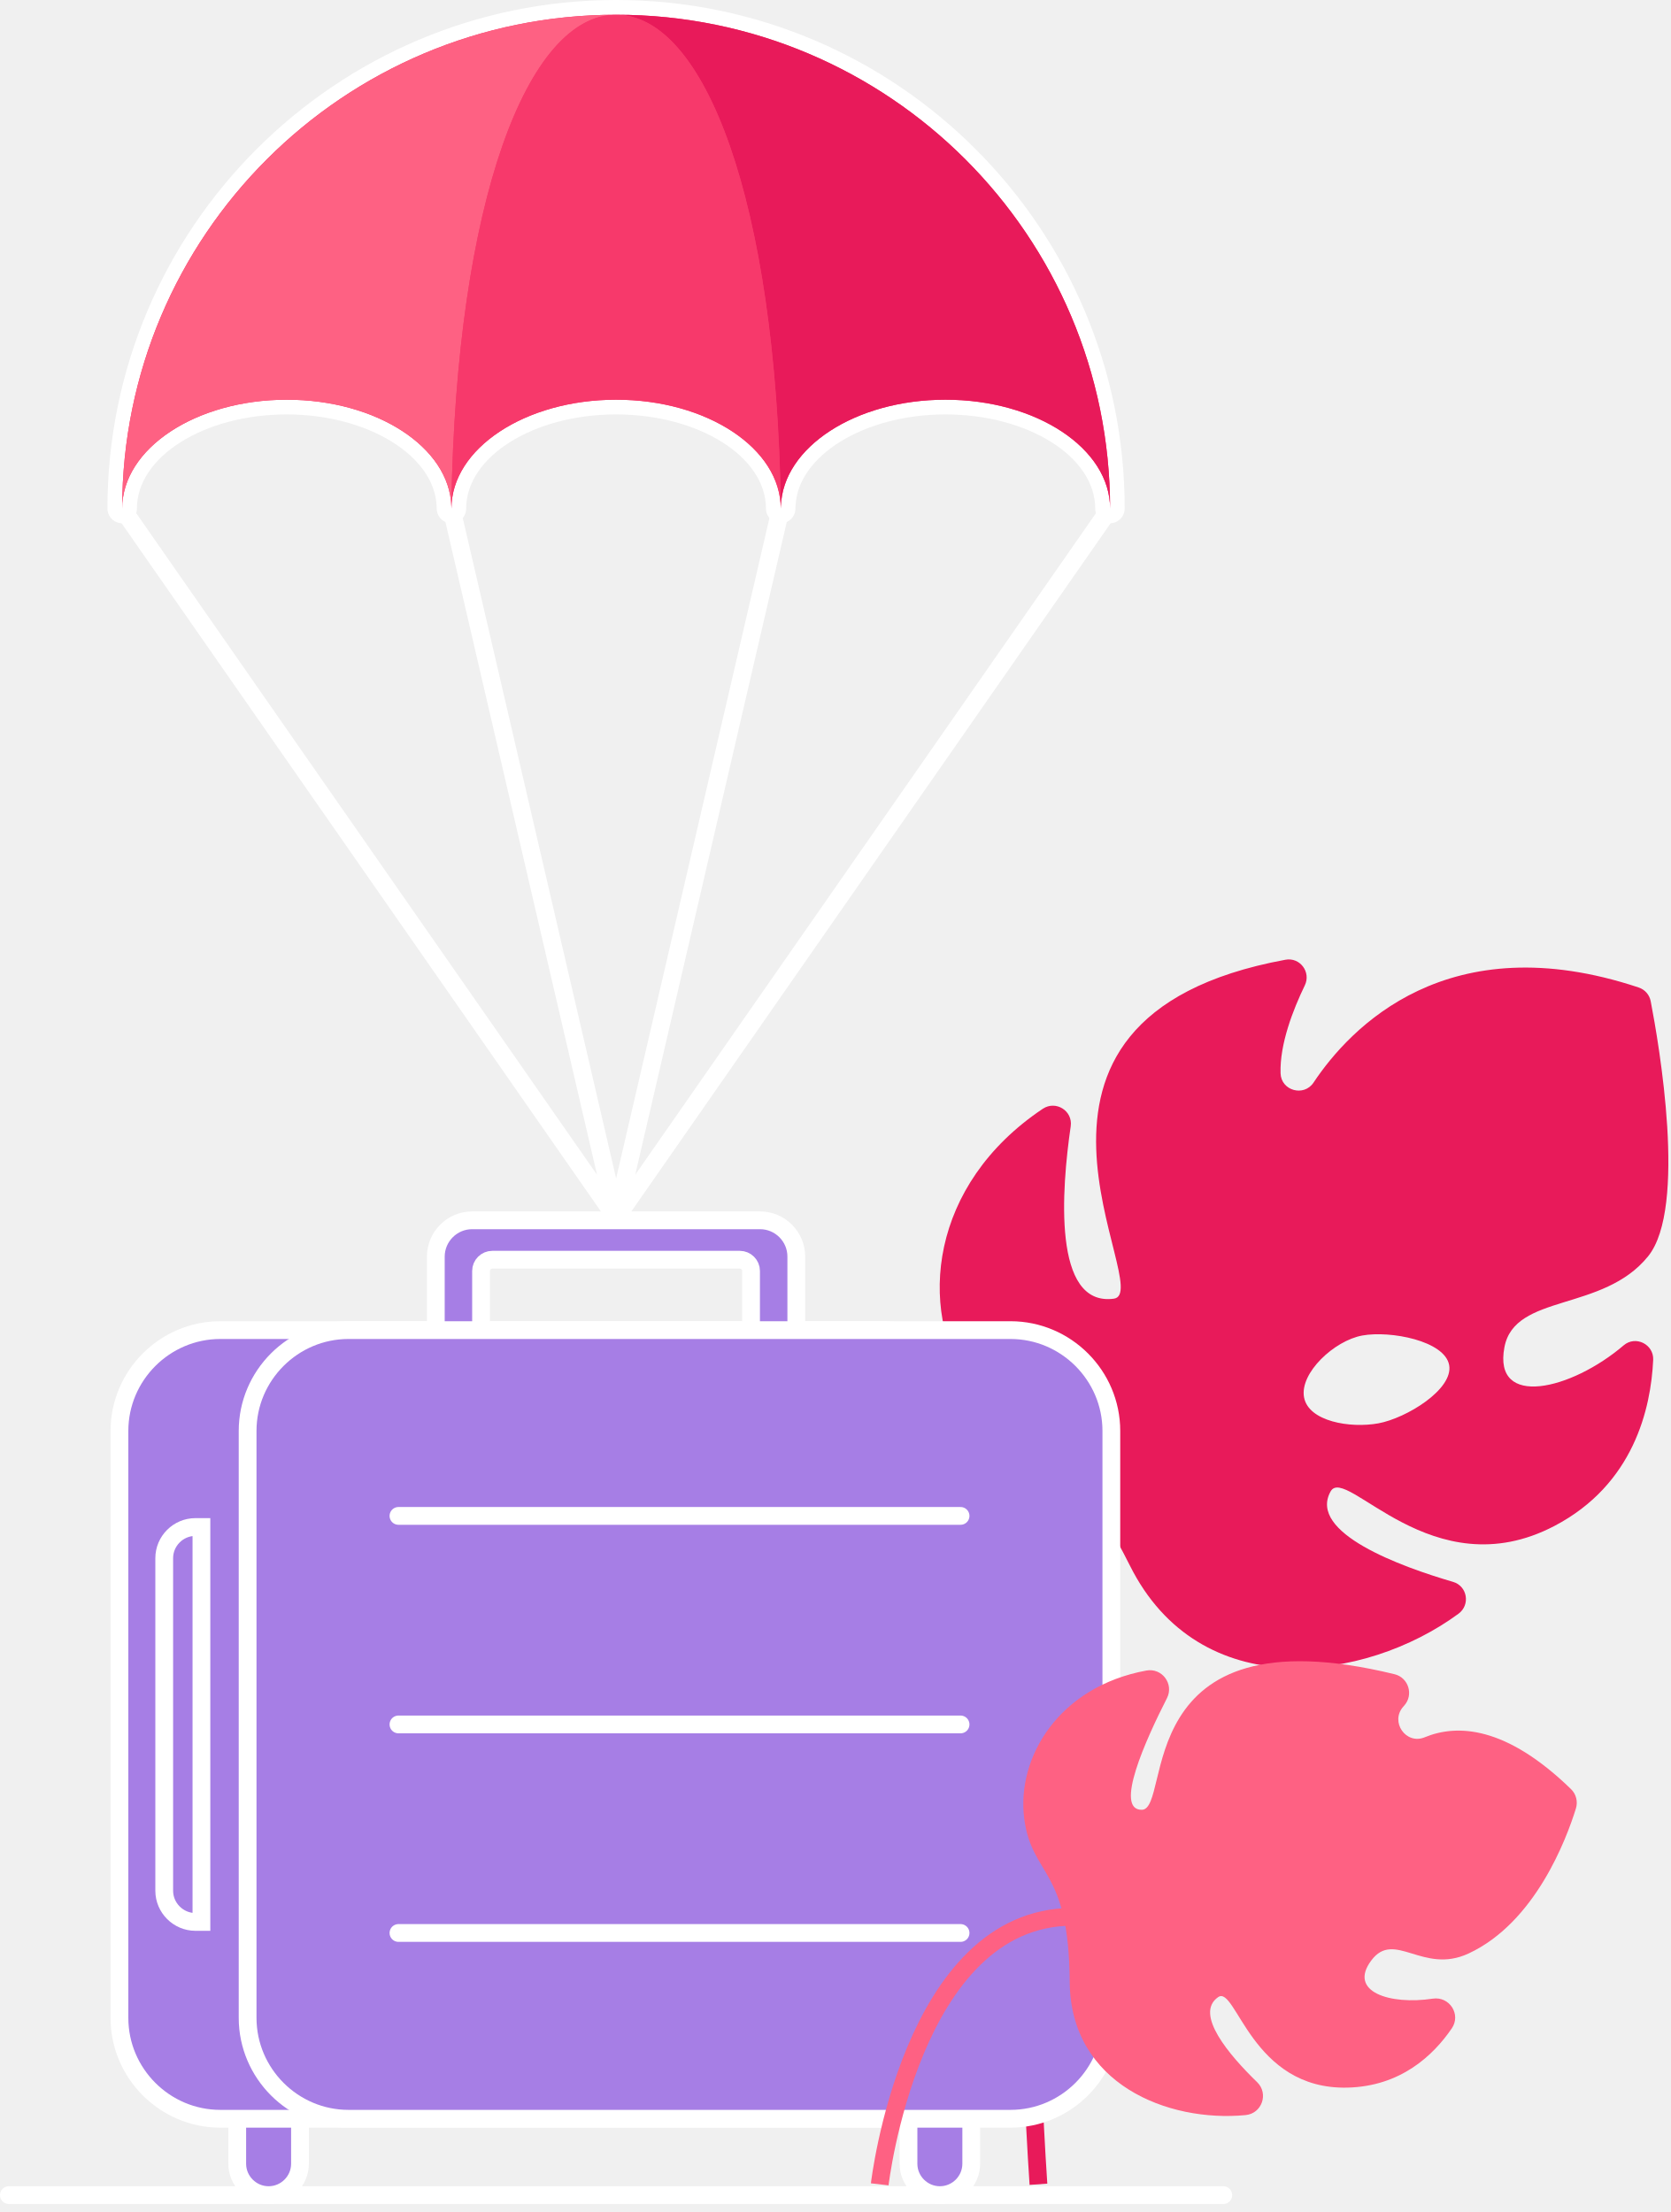
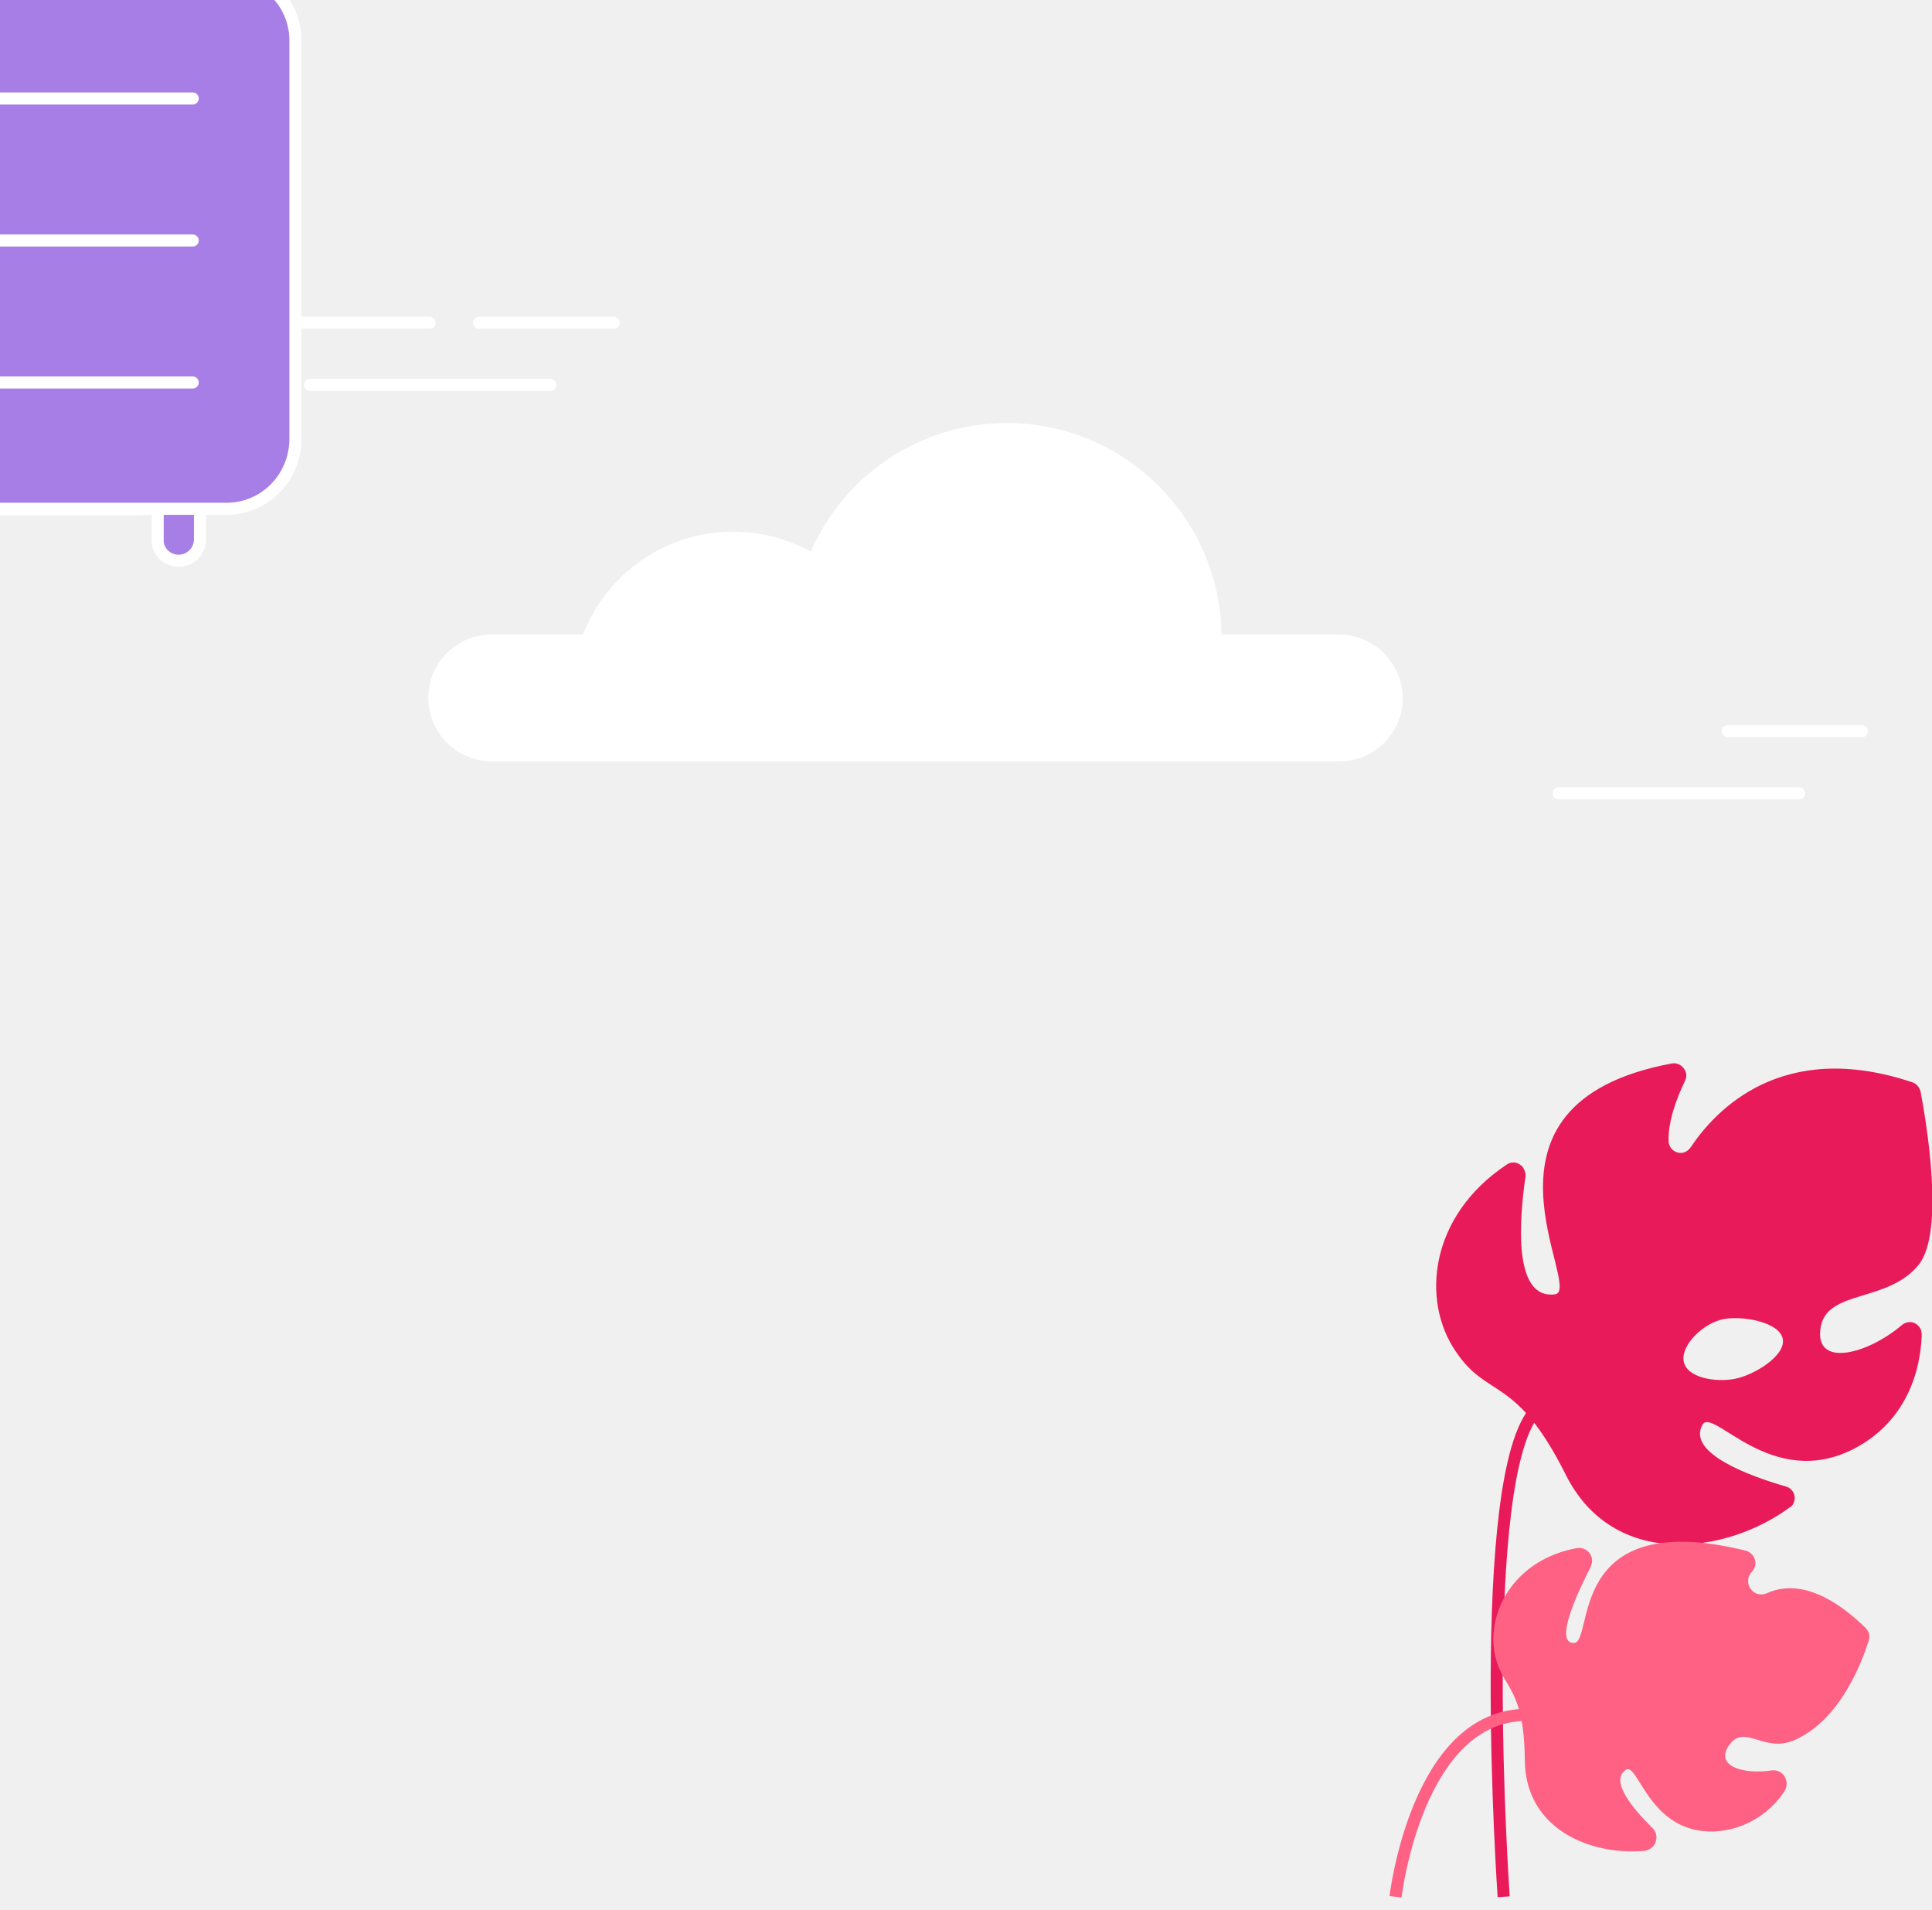
- <svg xmlns="http://www.w3.org/2000/svg" width="188" height="249" fill="none">
-   <path d="M117.345 124.816c1.467-.982 3.4.223 3.147 1.971-1.025 7.035-2.074 20.329 4.851 19.404 4.937-.658-16.654-31.533 19.318-38.156 1.632-.3 2.896 1.391 2.176 2.885-1.324 2.737-2.834 6.615-2.729 9.899.063 1.961 2.624 2.675 3.711 1.044 4.096-6.154 15.098-17.857 36.59-10.703.696.232 1.213.82 1.351 1.54.927 4.802 4.126 23.244-.289 28.716-5.088 6.312-15.025 4.144-16.174 10.249-1.3 6.906 7.513 4.825 13.421-.223 1.338-1.144 3.406-.116 3.322 1.642-.253 5.45-2.181 14.017-11.115 18.69-13.78 7.21-23.479-6.957-25.189-3.883-2.591 4.662 7.939 8.47 13.782 10.177 1.616.471 1.969 2.588.613 3.586-10.522 7.742-29.126 10.285-36.973-5.409-8.295-16.59-12.936-12.486-18.194-20.376-5.714-8.569-4.333-22.538 8.381-31.053zm29.403 32.469c.499 2.732 5.199 3.514 8.357 2.939 3.158-.577 8.473-3.832 7.974-6.563-.499-2.732-6.62-3.902-9.778-3.325-3.155.577-7.051 4.22-6.553 6.949z" fill="#E81A5A" />
-   <path d="M116.86 245.878s-4.908-70.272 5.541-80.722" stroke="#E81A5A" stroke-width="2" stroke-miterlimit="10" />
-   <path d="M1 247.1h136.663" stroke="#fff" stroke-width="2" stroke-miterlimit="10" stroke-linecap="round" />
-   <path d="M105.767 247.1c1.948 0 3.531-1.592 3.531-3.531v-5.065c0-1.948-1.592-3.531-3.531-3.531-1.948 0-3.531 1.591-3.531 3.531v5.065c0 1.939 1.591 3.531 3.531 3.531zM30.228 247.1c1.948 0 3.531-1.592 3.531-3.531v-5.065c0-1.948-1.591-3.531-3.531-3.531-1.948 0-3.531 1.591-3.531 3.531v5.065c0 1.939 1.591 3.531 3.531 3.531z" fill="#A67EE5" stroke="#fff" stroke-width="2" stroke-miterlimit="10" />
-   <path d="M24.79 238.504h74.503c6.242 0 11.348-5.106 11.348-11.348v-66.081c0-6.242-5.106-11.348-11.348-11.348h-74.503c-6.242 0-11.348 5.106-11.348 11.348v66.081c0 6.242 5.106 11.348 11.348 11.348z" fill="#A67EE5" stroke="#fff" stroke-width="2" stroke-miterlimit="10" />
-   <path d="M86.975 158.646v44.961M51.688 158.646v44.961" stroke="#fff" stroke-width="2" stroke-miterlimit="10" stroke-linecap="round" />
-   <path d="M53.13 137.368h32.402c2.246 0 4.078 1.832 4.078 4.078v16.007c0 .663-.53 1.193-1.194 1.193h-2.702c-.663 0-1.194-.53-1.194-1.193v-14.382c0-.696-.572-1.268-1.268-1.268H55.402c-.696 0-1.268.572-1.268 1.268v14.382c0 .663-.53 1.193-1.194 1.193h-2.702c-.663 0-1.194-.53-1.194-1.193v-16.007c.008-2.246 1.84-4.078 4.087-4.078z" fill="#A67EE5" stroke="#fff" stroke-width="2" stroke-miterlimit="10" />
-   <path d="M39.213 238.504h74.503c6.242 0 11.348-5.106 11.348-11.348v-66.081c0-6.242-5.106-11.348-11.348-11.348H39.213c-6.242 0-11.348 5.106-11.348 11.348v66.081c.008 6.242 5.114 11.348 11.348 11.348z" fill="#A67EE5" stroke="#fff" stroke-width="2" stroke-miterlimit="10" />
-   <path d="M108.096 170.641H44.841M108.096 194.116H44.841M108.096 217.591H44.841" stroke="#fff" stroke-width="2" stroke-miterlimit="10" stroke-linecap="round" />
-   <path d="M21.996 171.892h.671v44.455h-.671c-1.931 0-3.515-1.583-3.515-3.514v-37.418c-.008-1.939 1.575-3.523 3.515-3.523z" fill="#A67EE5" stroke="#fff" stroke-width="2" stroke-miterlimit="10" />
-   <path d="M69.336 137.078L13.749 57.245M69.336 137.078L50.801 57.245M87.862 57.245l-18.526 79.833M124.915 57.245l-55.579 79.833" stroke="#fff" stroke-width="2" stroke-miterlimit="10" stroke-linecap="round" stroke-linejoin="round" />
-   <path d="M124.915 58.074c-.456 0-.829-.373-.829-.829 0-6.3-7.941-11.422-17.698-11.422-9.557 0-17.498 5.023-17.689 11.19l-.008.232c0 .456-.373.829-.829.829-.456 0-.829-.373-.829-.829 0-6.3-7.941-11.422-17.697-11.422-9.756 0-17.697 5.123-17.697 11.422 0 .456-.373.829-.829.829-.456 0-.829-.373-.829-.829l-.008-.24c-.199-6.167-8.132-11.182-17.689-11.182-9.756 0-17.697 5.123-17.697 11.422 0 .456-.373.829-.829.829-.456 0-.829-.373-.829-.829C12.92 26.136 38.227.829 69.328.829c31.109 0 56.416 25.307 56.416 56.416 0 .456-.365.829-.829.829z" fill="#F7396B" />
-   <path d="M69.336 1.658c30.703 0 55.587 24.884 55.587 55.587 0-6.764-8.297-12.251-18.526-12.251-10.105 0-18.311 5.346-18.518 11.994 0 .083-.008.174-.008.257 0-6.764-8.297-12.251-18.526-12.251S50.801 50.481 50.801 57.245c0-.091-.008-.174-.008-.265-.216-6.64-8.422-11.986-18.518-11.986-10.237 0-18.526 5.487-18.526 12.251 0-30.703 24.884-55.587 55.587-55.587zm0-1.658c-31.565 0-57.245 25.68-57.245 57.245 0 .912.746 1.658 1.658 1.658.912 0 1.658-.746 1.658-1.658 0-5.844 7.568-10.594 16.869-10.594 9.11 0 16.678 4.659 16.86 10.378l.008.133v.083c0 .912.746 1.658 1.658 1.658.912 0 1.658-.738 1.658-1.658 0-5.844 7.568-10.594 16.868-10.594 9.3 0 16.869 4.75 16.869 10.594 0 .912.746 1.658 1.658 1.658.912 0 1.658-.746 1.658-1.658v-.075l.008-.133c.182-5.728 7.742-10.386 16.86-10.386 9.301 0 16.869 4.75 16.869 10.594 0 .912.746 1.658 1.657 1.658.912 0 1.658-.746 1.658-1.658C126.573 25.68 100.893 0 69.336 0z" fill="#fff" />
-   <path d="M69.336 1.658c9.922 0 18.021 20.897 18.543 55.33.207-6.648 8.414-11.994 18.518-11.994 10.237 0 18.526 5.487 18.526 12.251-.008-30.703-24.892-55.587-55.587-55.587z" fill="#E81A5A" />
-   <path d="M69.328 1.658c-30.695 0-55.579 24.884-55.579 55.587 0-6.764 8.297-12.251 18.526-12.251 10.096 0 18.302 5.346 18.518 11.986.522-34.425 8.612-55.322 18.535-55.322z" fill="#FE6183" />
-   <path d="M69.336 1.658c-9.931 0-18.021 20.897-18.543 55.322 0 .091.008.174.008.265 0-6.764 8.297-12.251 18.526-12.251 10.229 0 18.526 5.487 18.526 12.251 0-.091.008-.174.008-.257-.514-34.433-8.604-55.33-18.526-55.33z" fill="#F7396B" />
-   <path d="M176.796 201.401c.578.562.785 1.403.549 2.172-1.06 3.426-4.58 12.854-12.101 16.337-5.134 2.377-8.326-2.697-10.923.769-2.654 3.539 2.103 5.034 6.916 4.305 1.877-.285 3.211 1.775 2.141 3.343-2.101 3.076-5.771 6.521-11.725 6.671-10.845.269-12.553-11.584-14.569-10.186-2.722 1.885 1.269 6.548 4.386 9.573 1.325 1.285.54 3.531-1.297 3.706-8.763.839-19.719-3.51-19.794-15-.083-12.937-4.251-11.797-5.115-18.356-.906-6.881 3.883-14.876 13.744-16.686 1.762-.322 3.128 1.514 2.313 3.112-2.412 4.732-5.959 12.606-2.824 12.563 3.461-.048-1.578-22.578 28.432-15.263 1.584.384 2.181 2.329 1.089 3.539-.032.037-.067.075-.099.113-1.517 1.704.296 4.321 2.406 3.45 3.663-1.517 9.165-1.272 16.471 5.838z" fill="#FE6183" />
-   <path d="M99 245.886s3.48-30.113 21.701-30.113" stroke="#FE6183" stroke-width="2" stroke-miterlimit="10" />
+ <svg xmlns="http://www.w3.org/2000/svg" version="1.1" x="0px" y="0px" viewBox="0 -40 319.8 316" enable-background="new 0 0 319.8 276" xml:space="preserve">
+   <defs>
+     <g id="cloudTwo">
+       <path fill="#FFFFFF" d="M221.6,65h-19.4c-0.3-19.6-16.4-35.2-36-35c-13.9,0.2-26.4,8.5-32,21.3c-3.9-2.2-8.4-3.3-12.9-3.3c-11,0-20.8,6.8-24.8,17H81.4c-5.8,0-10.5,4.7-10.5,10.5c0,5.8,4.7,10.5,10.5,10.5h140.3c5.8,0,10.5-4.7,10.5-10.5C232.1,69.7,227.4,65,221.6,65L221.6,65" />
+       <line fill="none" stroke="#FFFFFF" stroke-width="2" stroke-linecap="round" stroke-miterlimit="10" x1="258" y1="91.3" x2="297.8" y2="91.3" />
+       <line fill="none" stroke="#FFFFFF" stroke-width="2" stroke-linecap="round" stroke-miterlimit="10" x1="286" y1="81" x2="308.2" y2="81" />
+     </g>
+   </defs>
+   <g>
+     <set id="delay" attributeType="CSS" attributeName="visibility" to="hidden" dur="3.6s" />
+     <g id="cloudOne">
+       <animateTransform attributeName="transform" type="translate" values="40 0; 0 0;  0 0;  0 -40;" calcMode="spline" begin="delay.end" dur="1.367s" keyValues="0; 0.29; 0.73; 1" keySplines="0.33, 0, 0, 1;                   0.33, 0, 0, 1;                   1, 0, 0.83, 0.83" fill="freeze" />
+       <animate attributeType="CSS" attributeName="opacity" begin="delay.end" values="0; 1; 1; 0" calcMode="spline" dur="1.367s" keyValues="0; 0.12; 0,73; 1" keySplines="0.33, 0, 0.67, 1;                   0.33, 0, 0.67, 1;                   1, 0, 0.83, 0.83" fill="freeze" />
+       <line fill="none" stroke="#FFFFFF" stroke-width="2" stroke-linecap="round" stroke-miterlimit="10" x1="51.3" y1="23.7" x2="91.1" y2="23.7" />
+       <path fill="none" stroke="#FFFFFF" stroke-width="2" stroke-linecap="round" stroke-miterlimit="10" d="M71.1,13.4H43.7C43.7,6.6,38.2,1,31.3,1c-6.8,0-12.4,5.5-12.4,12.4c0,0,0,0,0,0H1" />
+       <line fill="none" stroke="#FFFFFF" stroke-width="2" stroke-linecap="round" stroke-miterlimit="10" x1="79.3" y1="13.4" x2="101.6" y2="13.4" />
+     </g>
+     <use href="#cloudTwo" style="opacity:0">
+       <animateTransform attributeName="transform" type="translate" values="0, 0; 0, -80" begin="delay.end + 1s" dur="0.367s" fill="freeze" />
+       <animate attrubuteType="CSS" attributeName="opacity" values="1; 0" begin="delay.end + 1s" dur="0.367s" calcMode="spline" keySplines="1, 0, 0.83, 0.83" fill="freeze" />
+       <set attrubuteType="CSS" attributeName="opacity" begin="delay.end + 0.64s" to="1" />
+     </use>
+     <g id="leafTwo">
+       <path fill="#E81A5A" d="M249.3,152.8c0.9-0.7,2.1-0.5,2.8,0.4c0.3,0.5,0.5,1,0.4,1.6c-1,7-2.1,20.3,4.9,19.4c4.9-0.7-16.6-31.5,19.3-38.2c1.1-0.2,2.1,0.5,2.4,1.6c0.1,0.5,0,0.9-0.2,1.3c-1.3,2.7-2.8,6.6-2.7,9.9c0,1.1,0.9,2,2,2c0.7,0,1.3-0.4,1.7-1c4.1-6.1,15.1-17.9,36.6-10.7c0.7,0.2,1.2,0.8,1.4,1.5c0.9,4.8,4.1,23.2-0.3,28.7c-5.1,6.3-15,4.1-16.2,10.2c-1.3,6.9,7.5,4.8,13.4-0.2c0.8-0.7,2.1-0.7,2.8,0.2c0.4,0.4,0.5,0.9,0.5,1.5c-0.2,5.4-2.2,14-11.1,18.7c-13.8,7.2-23.5-7-25.2-3.9c-2.6,4.7,7.9,8.5,13.8,10.2c1.1,0.3,1.7,1.4,1.4,2.4c-0.1,0.5-0.4,0.9-0.8,1.1c-10.5,7.7-29.1,10.3-37-5.4c-8.3-16.6-12.9-12.5-18.2-20.4C235.2,175.3,236.6,161.3,249.3,152.8 M278.7,185.3c0.5,2.7,5.2,3.5,8.4,2.9s8.5-3.8,8-6.6s-6.6-3.9-9.8-3.3S278.2,182.5,278.7,185.3">
+         <animateTransform attributeName="transform" type="rotate" values="-3 253 195; 4 253 195; -3 253 195;" begin="delay.end" dur="1.407s" calcMode="spline" keySplines="0.33, 0, 0.67, 1; 0.33, 0, 0.67, 1" repeatCount="indefinite" />
+       </path>
+       <path fill="none" stroke="#E81A5A" stroke-width="2" stroke-miterlimit="10" d="M248.9,273.9c0,0-4.9-70.3,5.5-80.7" />
+     </g>
+     <g>
+       <animateMotion path="M164.5,58.1c24.2-9.2,29.8-15.8,29.4-20.4c-1.2-15.1-69.7-38.8-112.4-6.6c-2.9,2.2-31.7,24.5-29,54c3.5,39.2,59.8,61.1,75.7,67.4c53.7,20.9,94.4,8.8,101.8,27.2c2.9,7.2,0.8,19.7-21.5,42.5" begin="delay.end" dur="1739ms" fill="freeze" />
+       <g id="prize">
+         <animateTransform attributeName="transform" type="scale" calcMode="spline" values="0; 0.16; 0.5; 1" keyValues="0; 0,162; 0.65; 1" keySplines="0.77, 0, 0.67, 1;                     0.75, 0, 0.67, 1;                     0.33, 0, 0.67, 1" begin="delay.end" dur="1.433s" />
+         <animateTransform attributeName="transform" type="rotate" calcMode="spline" values="30; 30; -30; 20; 18.3; -6.5; 0" keyValues="0.145; 0.395; 0.625; 0.728; 0.936; 1" keySplines="0.33, 0, 0.67, 1;                     0.33, 0, 0.67, 1;                     0.33, 0, 0.67, 1;                     0.33, 0, 0.67, 1;                     0.33, 0, 0.67, 1;                     0.17, 0, 0.83, 1" begin="delay.end" dur="1.6s" additive="sum" fill="freeze" />
+         <g id="suitcase">
+           <path fill="#A67EE5" d="M29.6,52.8c1.9,0,3.5-1.6,3.5-3.5v-5.1c0-1.9-1.6-3.5-3.5-3.5c-1.9,0-3.5,1.6-3.5,3.5c0,0,0,0,0,0v5.1C26,51.2,27.6,52.8,29.6,52.8" />
+           <path fill="none" stroke="#FFFFFF" stroke-width="2" stroke-miterlimit="10" d="M29.6,52.8c1.9,0,3.5-1.6,3.5-3.5v-5.1c0-1.9-1.6-3.5-3.5-3.5c-1.9,0-3.5,1.6-3.5,3.5c0,0,0,0,0,0v5.1C26,51.2,27.6,52.8,29.6,52.8z" />
+           <path fill="#A67EE5" d="M-46,52.8c1.9,0,3.5-1.6,3.5-3.5v-5.1c0-1.9-1.6-3.5-3.5-3.5c-1.9,0-3.5,1.6-3.5,3.5c0,0,0,0,0,0v5.1C-49.5,51.2-47.9,52.8-46,52.8" />
+           <path fill="none" stroke="#FFFFFF" stroke-width="2" stroke-miterlimit="10" d="M-46,52.8c1.9,0,3.5-1.6,3.5-3.5v-5.1c0-1.9-1.6-3.5-3.5-3.5c-1.9,0-3.5,1.6-3.5,3.5c0,0,0,0,0,0v5.1C-49.5,51.2-47.9,52.8-46,52.8z" />
+           <path fill="#A67EE5" d="M-51.4,44.2h74.5c6.3,0,11.3-5.1,11.3-11.4v-66.1c0-6.3-5.1-11.3-11.4-11.4h-74.5c-6.3,0-11.3,5.1-11.4,11.4v66.1C-62.7,39.1-57.7,44.2-51.4,44.2" />
+           <path fill="none" stroke="#FFFFFF" stroke-width="2" stroke-miterlimit="10" d="M-51.4-44.6h74.5c6.3,0,11.3,5.1,11.3,11.4v66.1c0,6.3-5.1,11.4-11.3,11.4h-74.5c-6.3,0-11.4-5.1-11.4-11.4v-66.1C-62.8-39.5-57.7-44.6-51.4-44.6z" />
+           <path fill="#A67EE5" d="M-23.1-56.9H9.3c2.3,0,4.1,1.8,4.1,4.1v16c0,0.7-0.5,1.2-1.2,1.2l0,0H9.5c-0.7,0-1.2-0.5-1.2-1.2l0,0v-14.4c0-0.7-0.6-1.3-1.3-1.3c0,0,0,0,0,0h-27.9c-0.7,0-1.3,0.6-1.3,1.3c0,0,0,0,0,0v14.4c0,0.7-0.5,1.2-1.2,1.2l0,0H-26c-0.7,0-1.2-0.5-1.2-1.2l0,0v-16C-27.1-55.1-25.3-56.9-23.1-56.9" />
+           <path fill="none" stroke="#FFFFFF" stroke-width="2" stroke-miterlimit="10" d="M-23.1-56.9H9.3c2.3,0,4.1,1.8,4.1,4.1v16c0,0.7-0.5,1.2-1.2,1.2l0,0H9.5c-0.7,0-1.2-0.5-1.2-1.2l0,0v-14.4c0-0.7-0.6-1.3-1.3-1.3c0,0,0,0,0,0h-27.9c-0.7,0-1.3,0.6-1.3,1.3c0,0,0,0,0,0v14.4c0,0.7-0.5,1.2-1.2,1.2l0,0H-26c-0.7,0-1.2-0.5-1.2-1.2l0,0v-16C-27.1-55.1-25.3-56.9-23.1-56.9z" />
+           <path fill="#A67EE5" d="M-37,44.2h74.5c6.3,0,11.3-5.1,11.4-11.4v-66.1c0-6.3-5.1-11.3-11.4-11.4H-37c-6.3,0-11.3,5.1-11.3,11.4v66.1C-48.3,39.1-43.2,44.2-37,44.2" />
+           <path fill="none" stroke="#FFFFFF" stroke-width="2" stroke-miterlimit="10" d="M-37,44.2h74.5c6.3,0,11.3-5.1,11.4-11.4v-66.1c0-6.3-5.1-11.3-11.4-11.4H-37c-6.3,0-11.3,5.1-11.3,11.4v66.1C-48.3,39.1-43.2,44.2-37,44.2z" />
+           <line fill="none" stroke="#FFFFFF" stroke-width="2" stroke-linecap="round" stroke-miterlimit="10" x1="31.9" y1="-23.7" x2="-31.4" y2="-23.7" />
+           <line fill="none" stroke="#FFFFFF" stroke-width="2" stroke-linecap="round" stroke-miterlimit="10" x1="31.9" y1="-0.2" x2="-31.4" y2="-0.2" />
+           <line fill="none" stroke="#FFFFFF" stroke-width="2" stroke-linecap="round" stroke-miterlimit="10" x1="31.9" y1="23.3" x2="-31.4" y2="23.3" />
+           <path fill="#A67EE5" d="M-54.2-22.4h0.7v44.5h-0.7c-1.9,0-3.5-1.6-3.5-3.5v-37.4C-57.7-20.8-56.1-22.4-54.2-22.4C-54.2-22.4-54.2-22.4-54.2-22.4" />
+           <path fill="none" stroke="#FFFFFF" stroke-width="2" stroke-miterlimit="10" d="M-54.2-22.4h0.7v44.5h-0.7c-1.9,0-3.5-1.6-3.5-3.5v-37.4C-57.7-20.8-56.1-22.4-54.2-22.4C-54.2-22.4-54.2-22.4-54.2-22.4z" />
+         </g>
+         <g id="parachute">
+           <line fill="none" stroke="#FFFFFF" stroke-width="2" stroke-linecap="round" stroke-linejoin="round" x1="-6.9" y1="-57.2" x2="-62.4" y2="-137" />
+           <line fill="none" stroke="#FFFFFF" stroke-width="2" stroke-linecap="round" stroke-linejoin="round" x1="-6.9" y1="-57.2" x2="-25.4" y2="-137" />
+           <line fill="none" stroke="#FFFFFF" stroke-width="2" stroke-linecap="round" stroke-linejoin="round" x1="11.7" y1="-137" x2="-6.9" y2="-57.2" />
+           <line fill="none" stroke="#FFFFFF" stroke-width="2" stroke-linecap="round" stroke-linejoin="round" x1="48.7" y1="-137" x2="-6.9" y2="-57.2" />
+           <path fill="#FFFFFF" d="M-6.9-192.6c30.7,0,55.5,24.9,55.5,55.6c0-6.8-8.3-12.2-18.5-12.2s-18.3,5.4-18.5,12c0,0.1,0,0.2,0,0.3c0-6.8-8.3-12.2-18.5-12.2s-18.5,5.5-18.5,12.2c0-0.1,0-0.2,0-0.3c-0.2-6.6-8.4-12-18.5-12s-18.5,5.5-18.5,12.2C-62.5-167.8-37.6-192.7-6.9-192.6C-6.9-192.7-6.9-192.7-6.9-192.6 M-6.9-194.3c-31.6,0.1-57.2,25.7-57.2,57.2c0,0.9,0.7,1.7,1.7,1.7s1.7-0.7,1.7-1.7c0-5.8,7.6-10.6,16.9-10.6c9.1,0,16.7,4.7,16.9,10.4v0.2c0,0.9,0.7,1.7,1.7,1.7s1.7-0.7,1.7-1.7c0-5.8,7.6-10.6,16.9-10.6S10-142.9,10-137.1c0,0.9,0.7,1.7,1.7,1.7s1.7-0.7,1.7-1.7v-0.2c0.2-5.7,7.7-10.4,16.9-10.4c9.3,0,16.9,4.8,16.9,10.6c0,0.9,0.7,1.7,1.7,1.7s1.7-0.7,1.7-1.7C50.3-168.7,24.7-194.3-6.9-194.3" />
+           <path fill="#E81A5A" d="M-6.9-192.6c9.9,0,18,20.9,18.5,55.3c0.2-6.6,8.4-12,18.5-12s18.5,5.5,18.5,12.2C48.7-167.8,23.8-192.7-6.9-192.6" />
+           <path fill="#FE6183" d="M-6.9-192.6c-30.7,0-55.6,24.9-55.6,55.6c0-6.8,8.3-12.2,18.5-12.2s18.3,5.4,18.5,12C-24.9-171.8-16.8-192.7-6.9-192.6" />
+           <path fill="#F7396B" d="M-6.9-192.6c-9.9,0-18,20.9-18.5,55.3c0,0.1,0,0.2,0,0.3c0-6.8,8.3-12.2,18.5-12.2s18.5,5.5,18.5,12.2c0-0.1,0-0.2,0-0.3C11.2-171.8,3.1-192.7-6.9-192.6" />
+         </g>
+       </g>
+     </g>
+     <use href="#cloudTwo">
+       <animateTransform attributeName="transform" type="translate" values="90; 0" begin="delay.end" dur="0.4s" fill="freeze" />
+       <animate attrubuteType="CSS" attributeName="opacity" values="0; 1" begin="delay.end" dur="0.167s" calcMode="spline" keySplines="0.33, 0, 0.67, 1" />
+       <set attrubuteType="CSS" attributeName="opacity" begin="delay.end + 0.64s" to="0" />
+     </use>
+     <g id="leafOne">
+       <animateTransform attributeName="transform" type="rotate" values="6 230 274;               -4 230 274;               1 230 274;               -0.5 230 274;               0 230 274;               6 230 274" calcMode="spline" begin="delay.end" dur="2.3s" keySplines="0.33, 0, 0.67, 1;                   0.33, 0, 0.67, 1;                   0.33, 0, 0.67, 1;                   0.33, 0, 0.67, 1;                   0.33, 0, 0.67, 1;" repeatCount="indefinite" />
+       <path fill="#FE6183" d="M308.8,229.4c0.6,0.6,0.8,1.4,0.5,2.2c-1.1,3.4-4.6,12.9-12.1,16.3c-5.1,2.4-8.3-2.7-10.9,0.8s2.1,5,6.9,4.3c1.2-0.2,2.3,0.6,2.5,1.8c0.1,0.5,0,1.1-0.3,1.6c-2.6,4-7,6.5-11.7,6.7c-10.8,0.3-12.5-11.6-14.6-10.2c-2.7,1.9,1.3,6.5,4.4,9.6c0.9,0.8,0.9,2.2,0.1,3.1c-0.4,0.4-0.8,0.6-1.4,0.7c-8.8,0.8-19.7-3.5-19.8-15c-0.1-12.9-4.2-11.8-5.1-18.4c-0.9-6.9,3.9-14.9,13.7-16.7c1.2-0.2,2.3,0.6,2.5,1.7c0.1,0.5,0,0.9-0.2,1.4c-2.4,4.7-6,12.6-2.8,12.6c3.5,0-1.6-22.6,28.4-15.3c1.2,0.3,1.9,1.5,1.6,2.6c-0.1,0.3-0.3,0.7-0.5,0.9l-0.1,0.1c-0.8,0.9-0.7,2.3,0.2,3.1c0.6,0.6,1.5,0.7,2.3,0.4C296,222,301.5,222.3,308.8,229.4" />
+       <path fill="none" stroke="#FE6183" stroke-width="2" stroke-miterlimit="10" d="M231,273.9c0,0,3.5-30.1,21.7-30.1" />
+     </g>
+     <g id="ground">
+       <line id="ground" fill="none" stroke="#FFFFFF" stroke-width="2" stroke-dasharray="243 243" stroke-dashoffset="243" x1="27" y1="275" x2="270" y2="275">
+         <animate attributeName="stroke-dashoffset" to="-105" begin="delay.end" dur="0.48s" fill="freeze" />
+       </line>
+     </g>
+   </g>
</svg>
